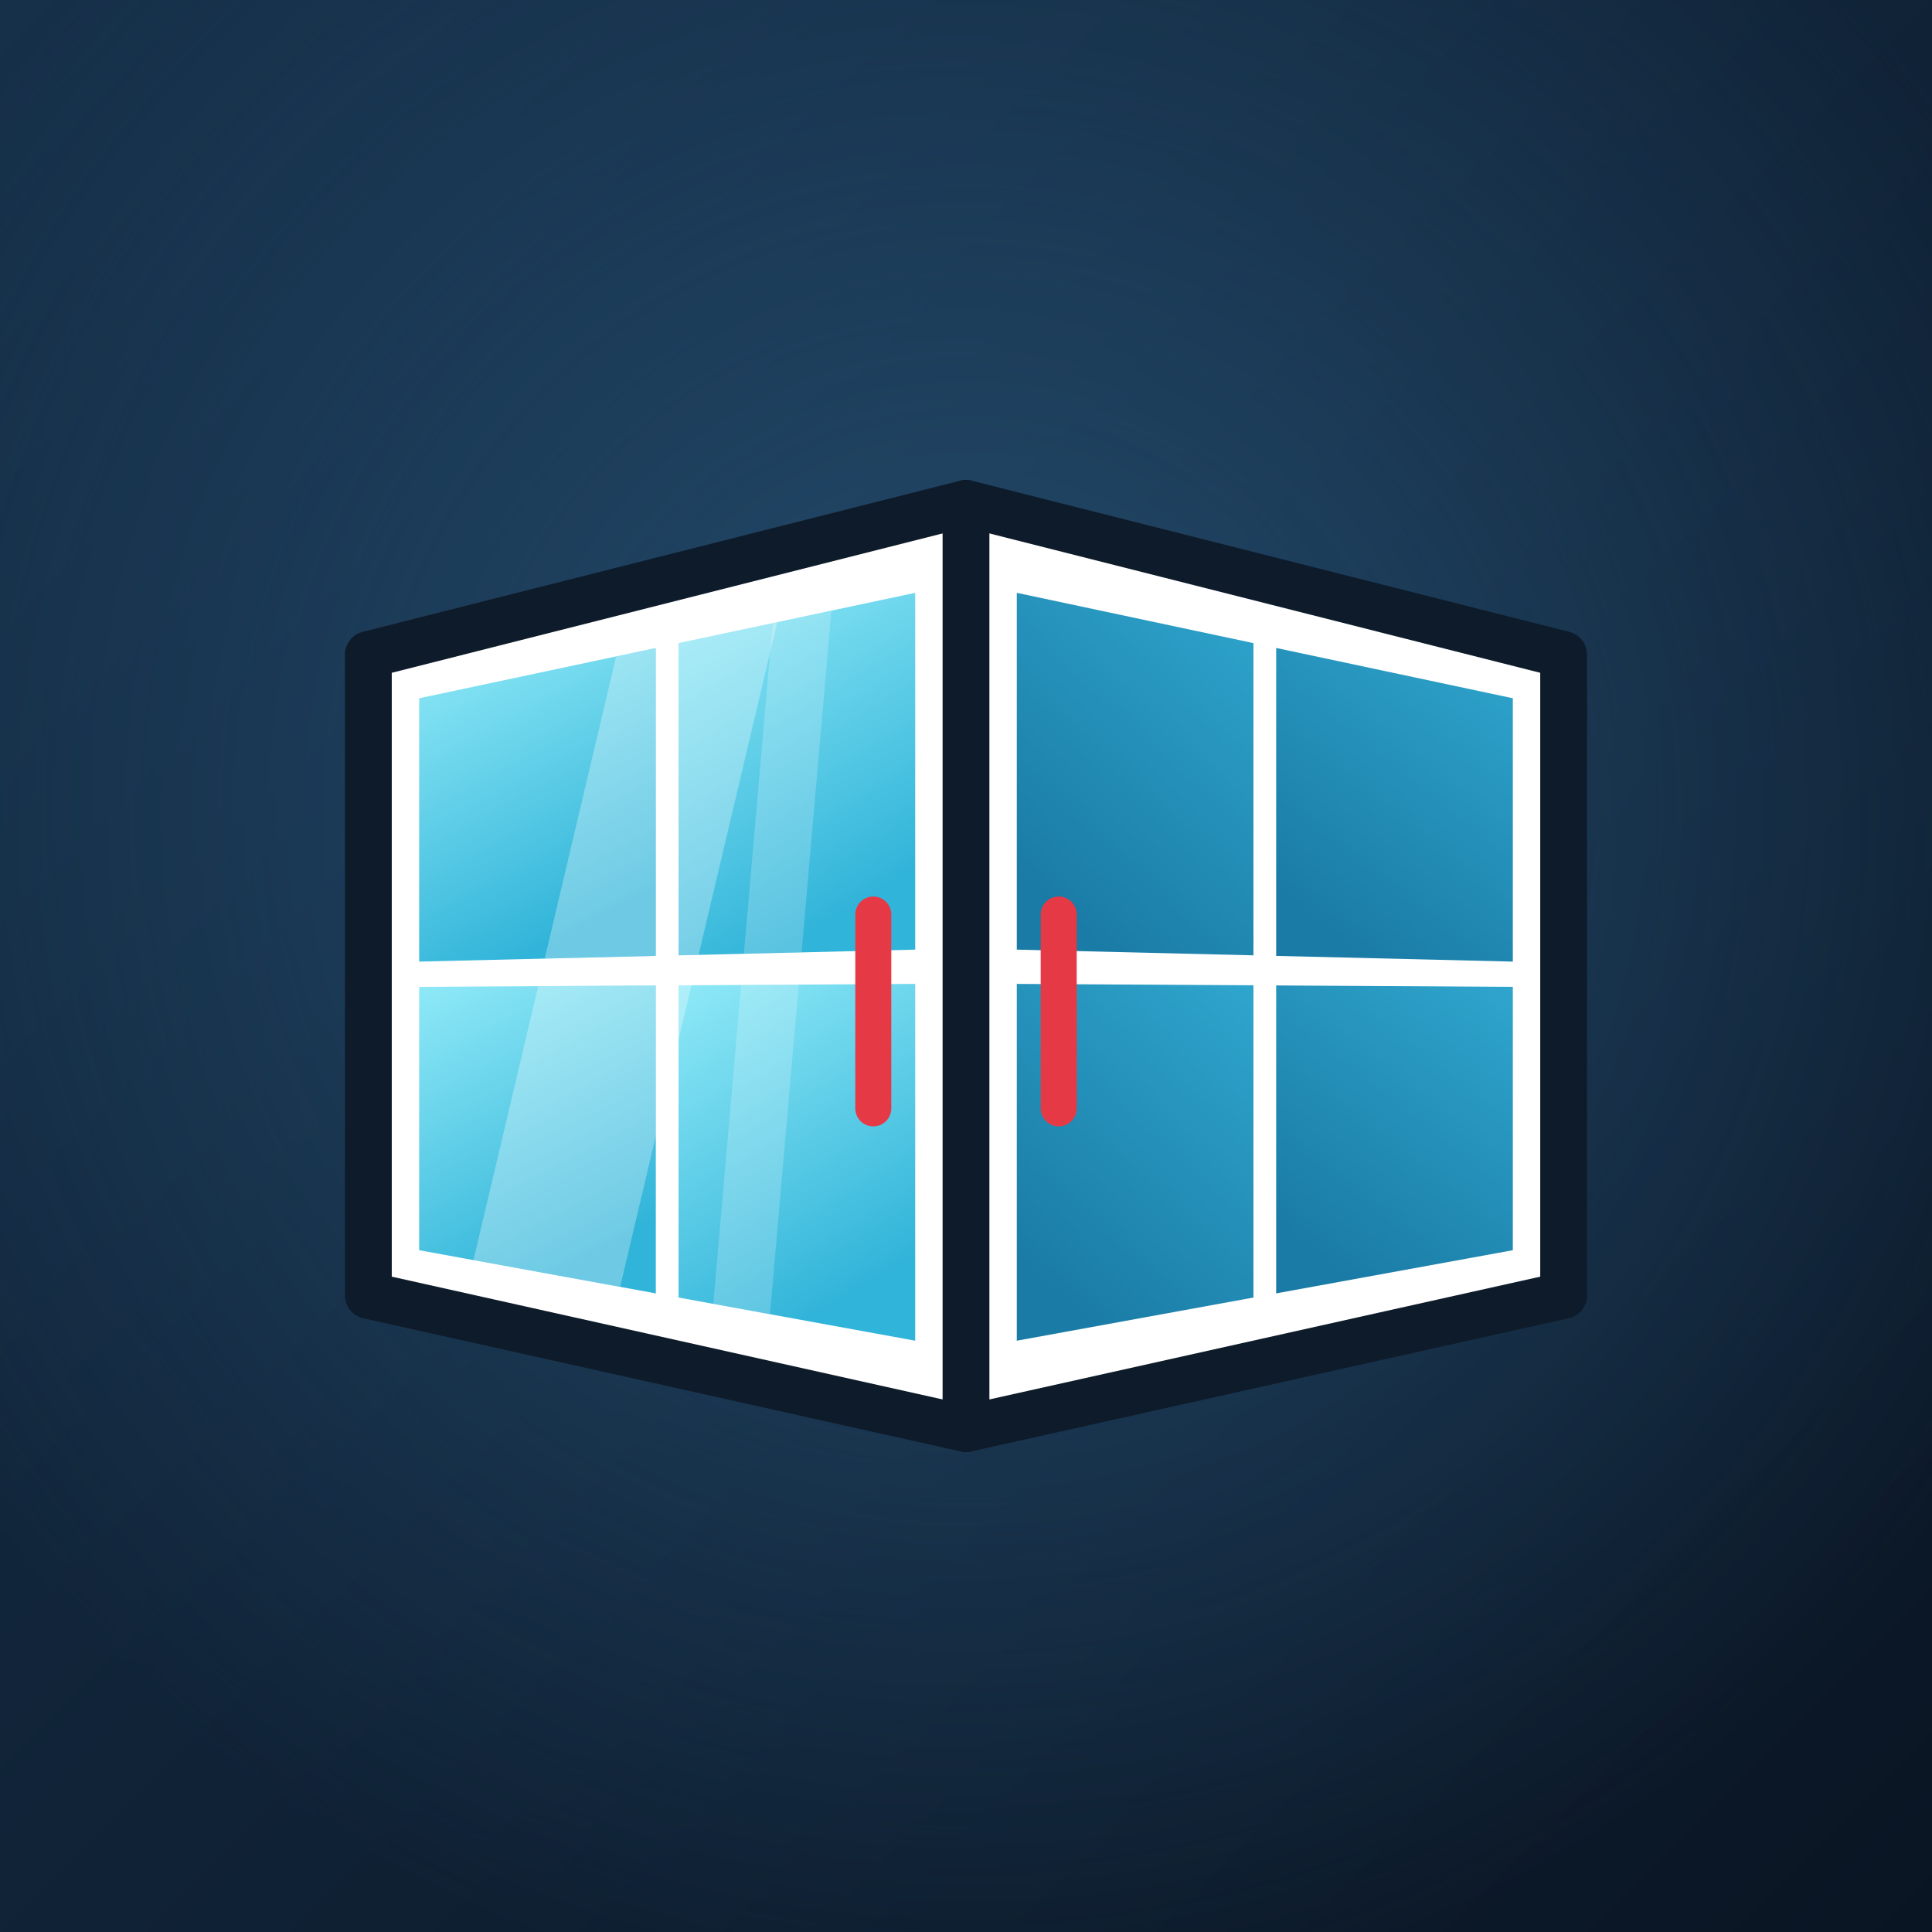
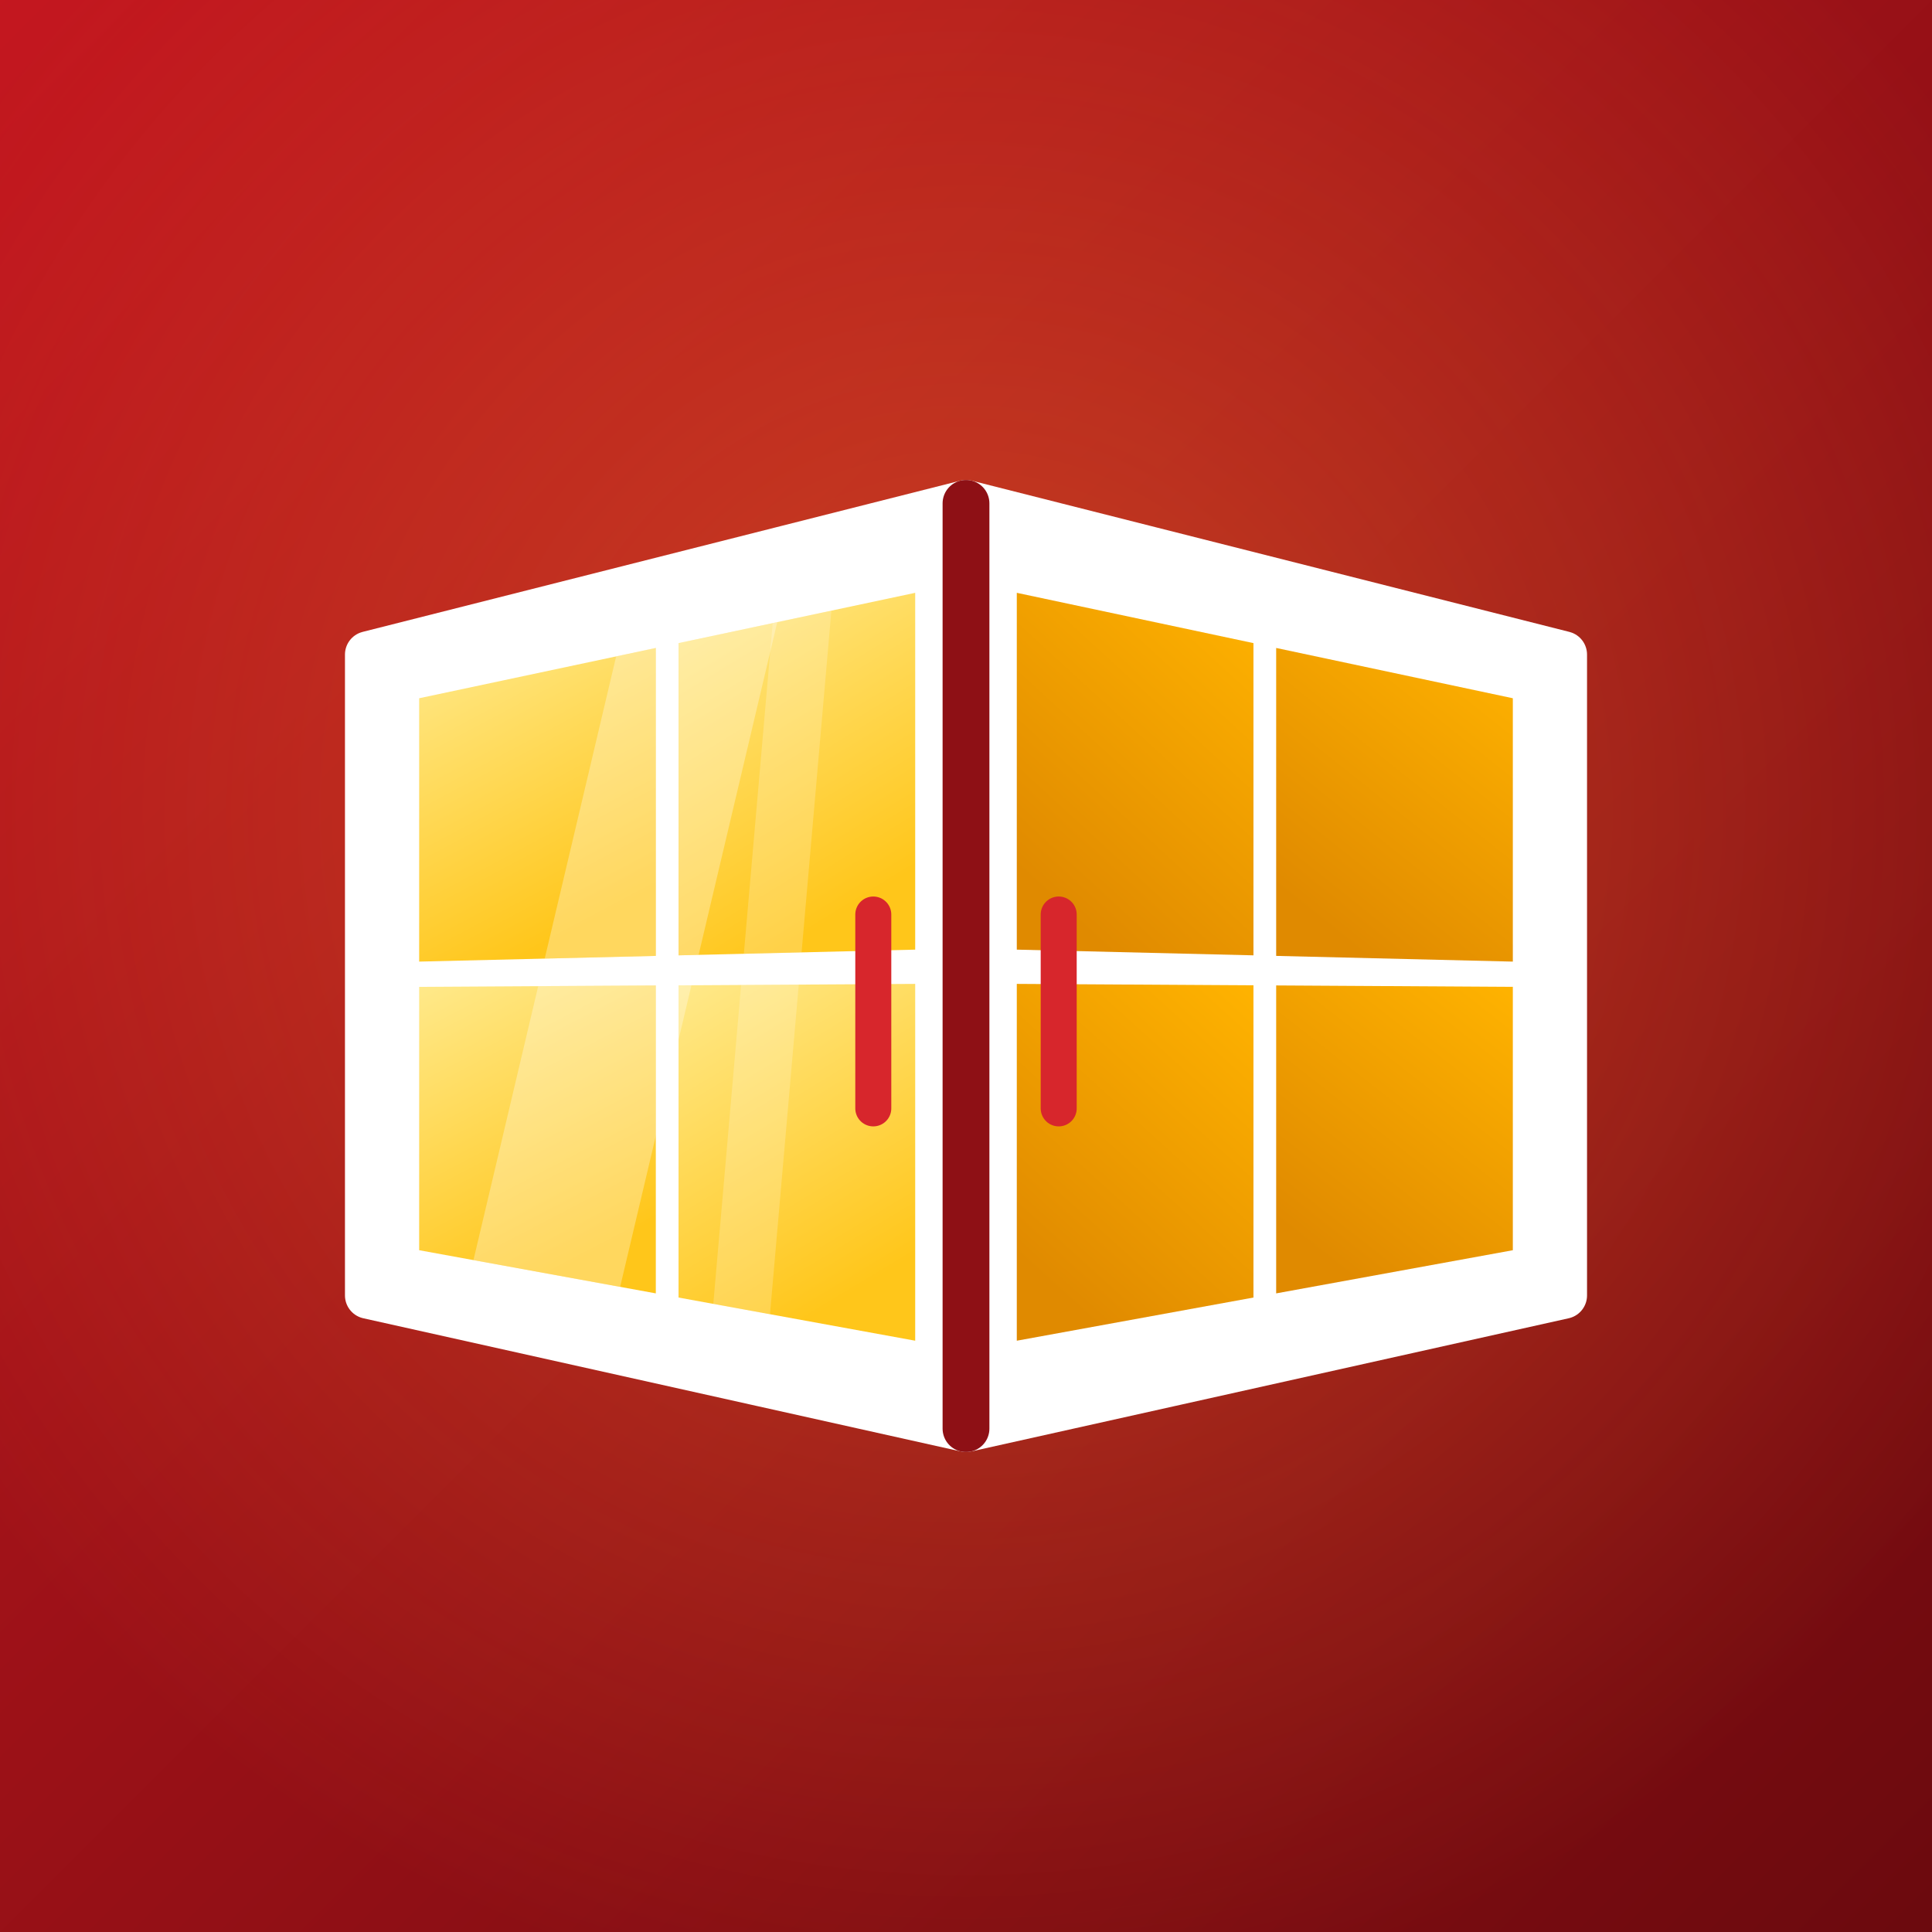
<svg xmlns="http://www.w3.org/2000/svg" viewBox="0 0 1000 1000" width="1000" height="1000">
  <defs>
    <linearGradient id="glassA" x1="0" y1="0" x2="0.4" y2="1">
-       <stop offset="0" stop-color="#8FE9F7" />
-       <stop offset="1" stop-color="#31B4D9" />
+       <stop offset="0" stop-color="#FFE98A" />
+       <stop offset="1" stop-color="#FFC61A" />
    </linearGradient>
    <linearGradient id="glassB" x1="1" y1="0" x2="0.4" y2="1">
-       <stop offset="0" stop-color="#2FA5CD" />
-       <stop offset="1" stop-color="#1A7CA6" />
+       <stop offset="0" stop-color="#FFB300" />
+       <stop offset="1" stop-color="#E08A00" />
    </linearGradient>
    <linearGradient id="bgDark" x1="0" y1="0" x2="1" y2="1">
-       <stop offset="0" stop-color="#16304A" />
-       <stop offset="1" stop-color="#0A1523" />
+       <stop offset="0" stop-color="#C4171F" />
+       <stop offset="1" stop-color="#6B0A0E" />
    </linearGradient>
    <radialGradient id="bgGlow" cx="0.5" cy="0.42" r="0.62">
-       <stop offset="0" stop-color="#2A5A80" stop-opacity="0.75" />
-       <stop offset="1" stop-color="#2A5A80" stop-opacity="0" />
+       <stop offset="0" stop-color="#FF7A2F" stop-opacity="0.45" />
+       <stop offset="1" stop-color="#FF7A2F" stop-opacity="0" />
    </radialGradient>
    <clipPath id="clipGlass">
      <polygon points="471.78,297.69 340.31,325.63 340.31,499.08 471.78,495.91" fill="#000" />
      <polygon points="471.78,514.94 340.31,515.73 340.31,689.18 471.78,713.16" fill="#000" />
      <polygon points="327.69,328.32 196.22,356.26 196.22,502.56 327.69,499.39" fill="#000" />
      <polygon points="327.69,515.80 196.22,516.59 196.22,662.89 327.69,686.87" fill="#000" />
    </clipPath>
  </defs>
  <rect width="1000" height="1000" fill="url(#bgDark)" />
  <rect width="1000" height="1000" fill="url(#bgGlow)" />
  <g transform="translate(177.620,247.500) scale(0.93173) translate(-154.00,-234.00)">
-     <polygon points="500.00,248.00 832.00,332.00 832.00,688.00 500.00,762.00 168.00,688.00 168.00,332.00" fill="#FFFFFF" stroke="#0E1B2A" stroke-width="26" stroke-linejoin="round" />
+     <polygon points="500.00,248.00 832.00,332.00 832.00,688.00 500.00,762.00 168.00,688.00 168.00,332.00" fill="#FFFFFF" stroke="#FFFFFF" stroke-width="26" stroke-linejoin="round" />
    <g>
      <polygon points="471.78,297.69 340.31,325.63 340.31,499.08 471.78,495.91" fill="url(#glassA)" />
      <polygon points="471.78,514.94 340.31,515.73 340.31,689.18 471.78,713.16" fill="url(#glassA)" />
      <polygon points="327.69,328.32 196.22,356.26 196.22,502.56 327.69,499.39" fill="url(#glassA)" />
      <polygon points="327.69,515.80 196.22,516.59 196.22,662.89 327.69,686.87" fill="url(#glassA)" />
    </g>
    <g>
      <polygon points="528.22,297.69 659.69,325.63 659.69,499.08 528.22,495.91" fill="url(#glassB)" />
      <polygon points="528.22,514.94 659.69,515.73 659.69,689.18 528.22,713.16" fill="url(#glassB)" />
      <polygon points="672.31,328.32 803.78,356.26 803.78,502.56 672.31,499.39" fill="url(#glassB)" />
      <polygon points="672.31,515.80 803.78,516.59 803.78,662.89 672.31,686.87" fill="url(#glassB)" />
    </g>
    <g clip-path="url(#clipGlass)">
      <polygon points="200,780 330,230 415,230 285,780" fill="#FFFFFF" opacity="0.30" />
      <polygon points="352,780 400,230 432,230 384,780" fill="#FFFFFF" opacity="0.20" />
    </g>
-     <line x1="500.0" y1="248.0" x2="500.0" y2="762.0" stroke="#0E1B2A" stroke-width="26" stroke-linecap="round" />
-     <line x1="448.5" y1="476.4" x2="448.5" y2="584.1" stroke="#E63946" stroke-width="20" stroke-linecap="round" />
-     <line x1="551.5" y1="476.4" x2="551.5" y2="584.1" stroke="#E63946" stroke-width="20" stroke-linecap="round" />
+     <line x1="500.0" y1="248.0" x2="500.0" y2="762.0" stroke="#8E1015" stroke-width="26" stroke-linecap="round" />
+     <line x1="448.5" y1="476.4" x2="448.5" y2="584.1" stroke="#D7262C" stroke-width="20" stroke-linecap="round" />
+     <line x1="551.5" y1="476.4" x2="551.5" y2="584.1" stroke="#D7262C" stroke-width="20" stroke-linecap="round" />
  </g>
</svg>
